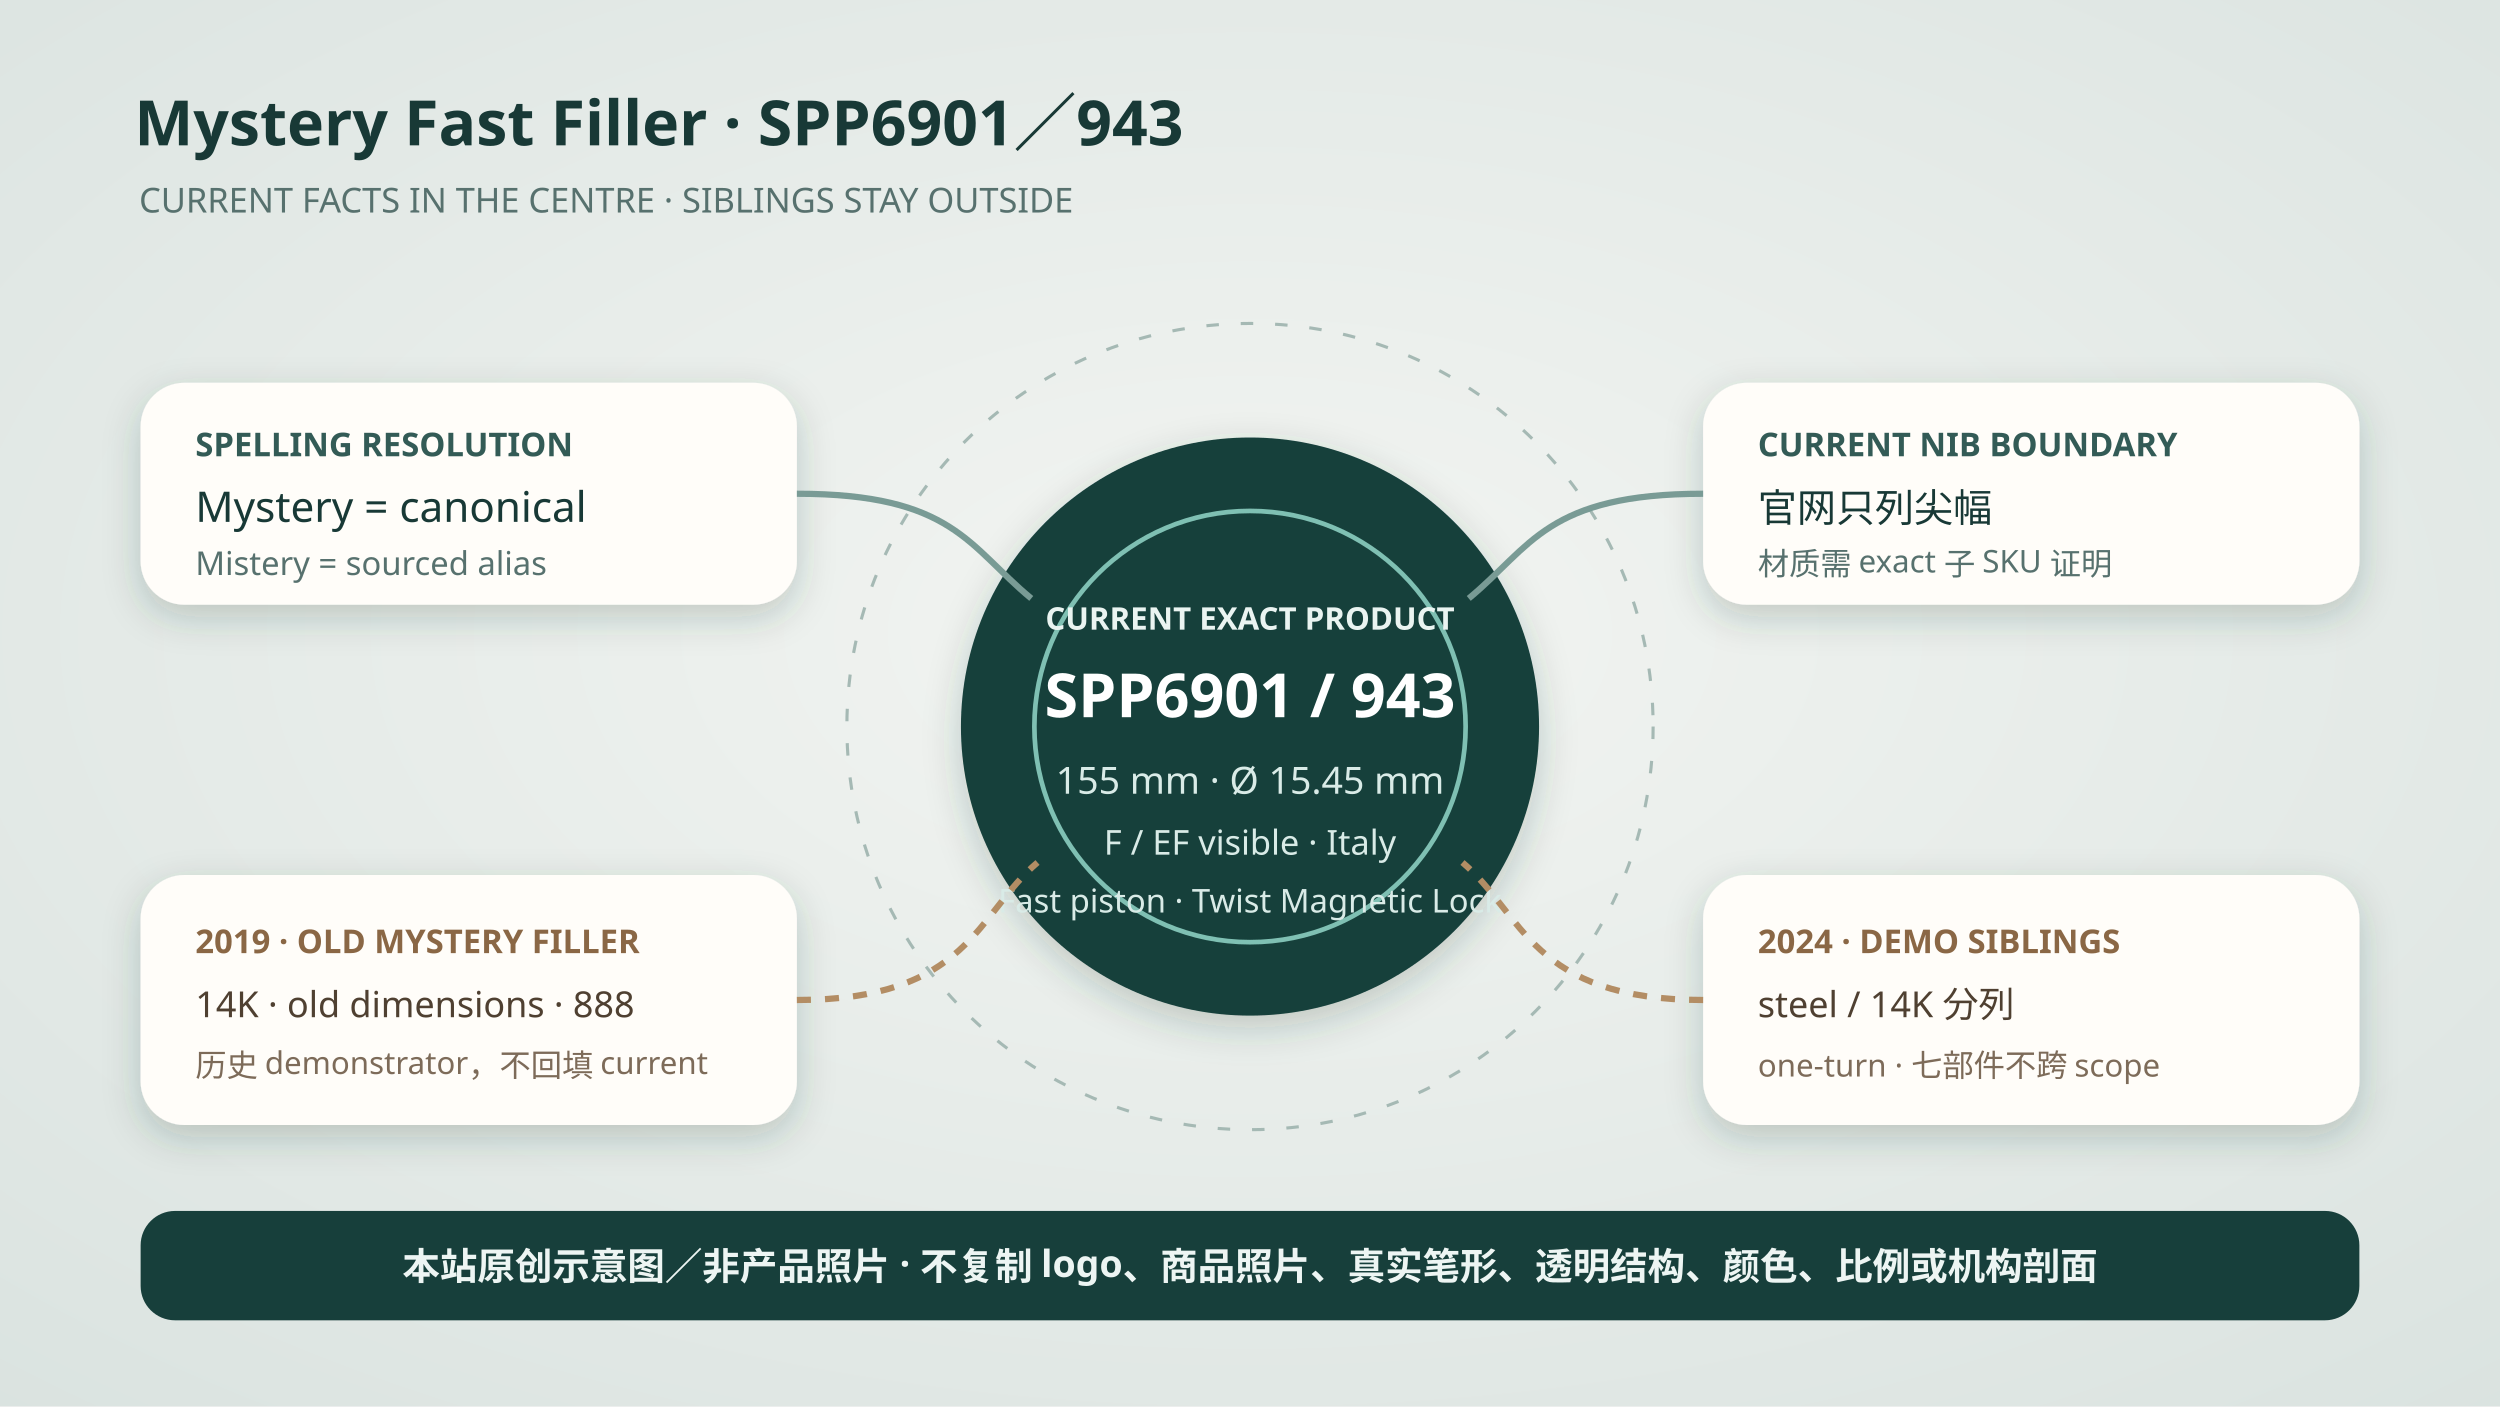
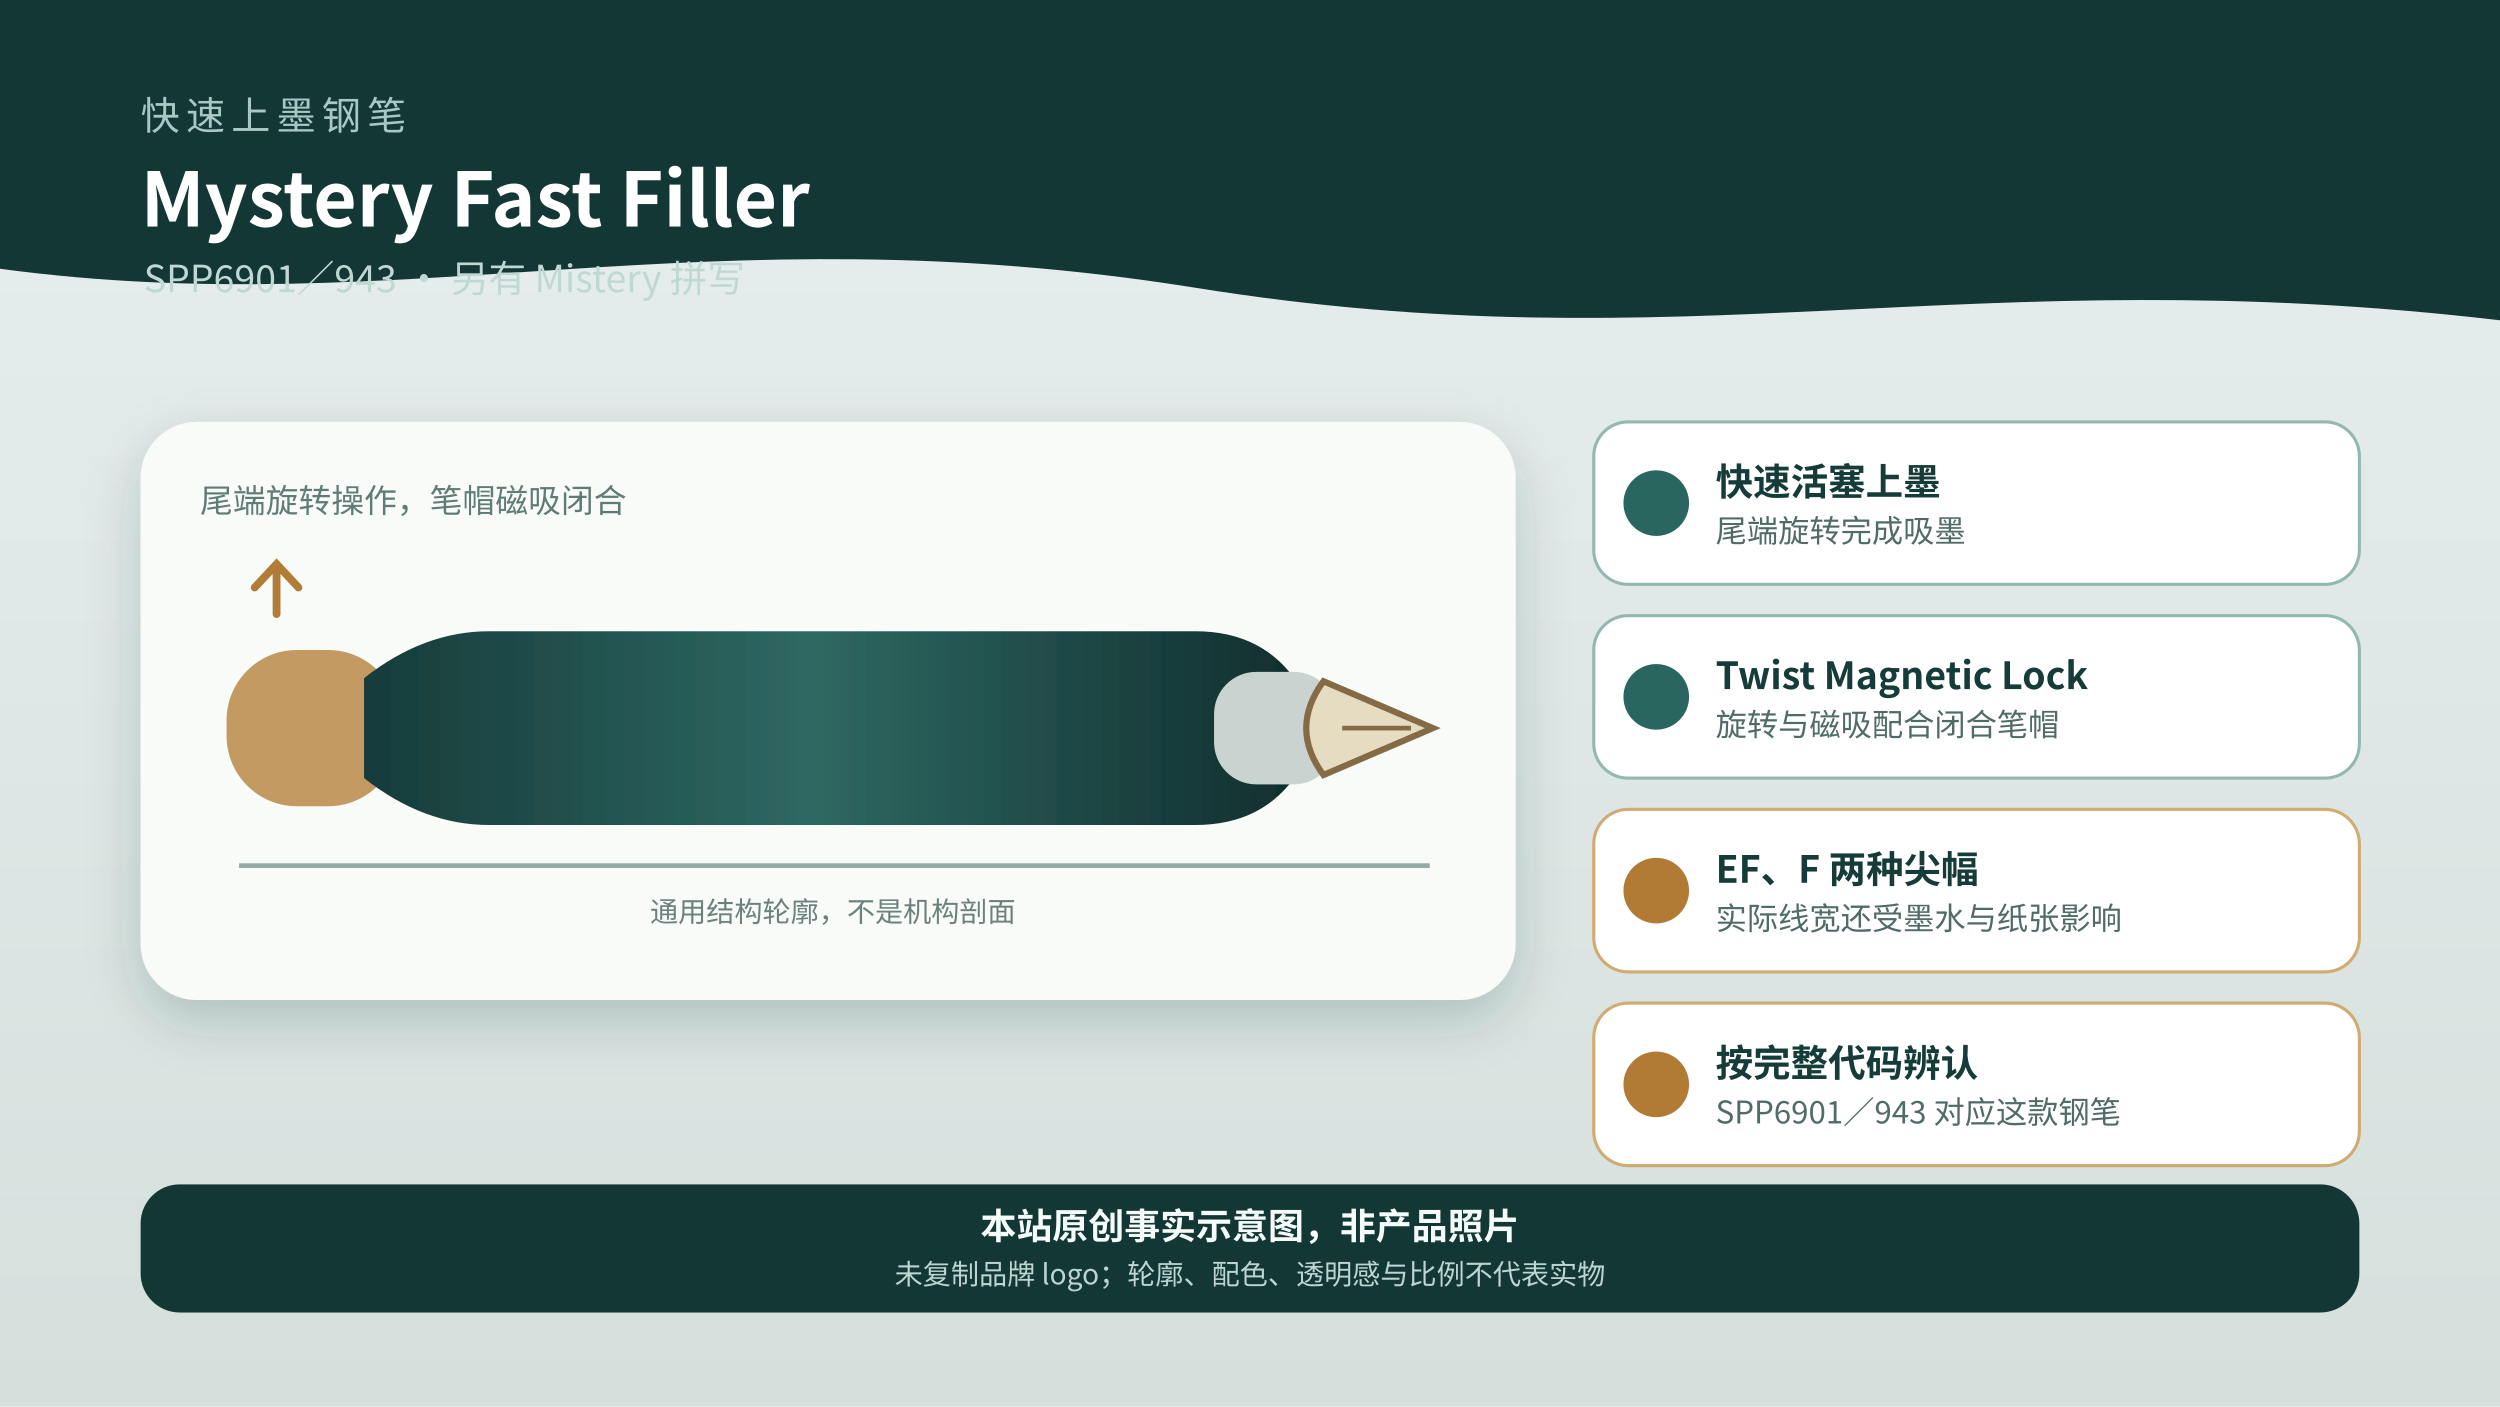
<svg xmlns="http://www.w3.org/2000/svg" width="1600" height="900" viewBox="0 0 1600 900" role="img" aria-labelledby="title desc">
  <defs>
-     <radialGradient id="bg" cx="50%" cy="45%" r="78%">
-       <stop offset="0" stop-color="#f3f5f2" />
-       <stop offset="1" stop-color="#d9e2df" />
-     </radialGradient>
-     <filter id="softShadow" x="-30%" y="-30%" width="160%" height="160%">
-       <feDropShadow dx="0" dy="8" stdDeviation="12" flood-color="#24423f" flood-opacity="0.22" />
+     <linearGradient id="background" x1="0" y1="0" x2="0" y2="1">
+       <stop offset="0" stop-color="#e8f0ef" />
+       <stop offset="1" stop-color="#d5dfdc" />
+     </linearGradient>
+     <linearGradient id="body" x1="0" y1="0" x2="1" y2="0">
+       <stop offset="0" stop-color="#163c3a" />
+       <stop offset="0.48" stop-color="#2f6862" />
+       <stop offset="1" stop-color="#102e2d" />
+     </linearGradient>
+     <filter id="shadow" x="-20%" y="-30%" width="140%" height="170%">
+       <feDropShadow dx="0" dy="13" stdDeviation="17" flood-color="#143b37" flood-opacity="0.2" />
    </filter>
+     <style>
+       .text { font-family: -apple-system, BlinkMacSystemFont, "PingFang SC", "Noto Sans CJK SC", sans-serif; }
+       .fact-title { font-size: 24px; font-weight: 750; fill: #153c39; }
+       .fact-copy { font-size: 20px; fill: #506b68; }
+     </style>
  </defs>
-   <rect width="1600" height="900" fill="url(#bg)" />
-   <text x="86" y="93" fill="#183936" font-family="system-ui, sans-serif" font-size="40" font-weight="760">Mystery Fast Filler · SPP6901／943</text>
-   <text x="89" y="136" fill="#57716e" font-family="system-ui, sans-serif" font-size="22">CURRENT FACTS IN THE CENTRE · SIBLINGS STAY OUTSIDE</text>
-   <g transform="translate(800 465)">
-     <circle r="258" fill="none" stroke="#a5b9b4" stroke-width="2" stroke-dasharray="8 14" />
-     <circle r="185" fill="#173f3b" filter="url(#softShadow)" />
-     <circle r="138" fill="none" stroke="#7fc0b3" stroke-width="3" />
-     <text y="-62" text-anchor="middle" fill="#eaf4f1" font-family="system-ui, sans-serif" font-size="20" font-weight="650">CURRENT EXACT PRODUCT</text>
-     <text y="-6" text-anchor="middle" fill="#ffffff" font-family="system-ui, sans-serif" font-size="39" font-weight="800">SPP6901 / 943</text>
-     <text y="43" text-anchor="middle" fill="#d9ebe7" font-family="system-ui, sans-serif" font-size="24">155 mm · Ø 15.45 mm</text>
-     <text y="82" text-anchor="middle" fill="#d9ebe7" font-family="system-ui, sans-serif" font-size="22">F / EF visible · Italy</text>
-     <text y="119" text-anchor="middle" fill="#d9ebe7" font-family="system-ui, sans-serif" font-size="21">Fast piston · Twist Magnetic Lock</text>
+   <rect width="1600" height="900" fill="url(#background)" />
+   <path d="M0 0H1600V205C1260 165 1080 235 764 184C450 134 260 207 0 172Z" fill="#123735" />
+   <g class="text">
+     <text x="90" y="83" font-size="25" letter-spacing="4" fill="#a9c8c3">快速上墨钢笔</text>
+     <text x="90" y="145" font-size="48" font-weight="780" fill="#ffffff">Mystery Fast Filler</text>
+     <text x="92" y="187" font-size="24" fill="#c0d8d4">SPP6901／943 · 另有 Mistery 拼写</text>
+     <g transform="translate(90 270)" filter="url(#shadow)" aria-label="带尾端操作钮的通用钢笔轮廓">
+       <rect width="880" height="370" rx="36" fill="#f9fbf9" />
+       <text x="38" y="58" font-size="21" fill="#617b77">尾端旋转操作，笔帽磁吸闭合</text>
+       <g transform="translate(55 120)">
+         <rect x="0" y="26" width="110" height="100" rx="45" fill="#c39b62" />
+         <path d="M88 44Q126 14 168 14H620Q664 14 686 48V104Q664 138 620 138H168Q126 138 88 108Z" fill="url(#body)" />
+         <rect x="632" y="40" width="78" height="72" rx="27" fill="#c9d4d0" />
+         <path d="M702 46L772 76L702 106Q680 76 702 46Z" fill="#e6dcc2" stroke="#846a45" stroke-width="4" />
+         <path d="M714 76H758" stroke="#846a45" stroke-width="3" />
+         <path d="M32 3V-27M18 -14L32-29L46-14" fill="none" stroke="#b17b36" stroke-width="5" stroke-linecap="round" />
+         <path d="M8 164H770" stroke="#92aaa6" stroke-width="3" />
+         <text x="388" y="200" text-anchor="middle" font-size="18" fill="#6b817d">通用结构轮廓，不是机构剖面</text>
+       </g>
+     </g>
+     <g transform="translate(1020 270)">
+       <g data-reader-fact="1">
+         <rect width="490" height="104" rx="22" fill="#fff" stroke="#94b8b1" stroke-width="2" />
+         <circle cx="40" cy="52" r="21" fill="#28665f" />
+         <text x="78" y="47" class="fact-title">快速活塞上墨</text>
+         <text x="78" y="77" class="fact-copy">尾端旋转完成吸墨</text>
+       </g>
+       <g transform="translate(0 124)" data-reader-fact="2">
+         <rect width="490" height="104" rx="22" fill="#fff" stroke="#94b8b1" stroke-width="2" />
+         <circle cx="40" cy="52" r="21" fill="#28665f" />
+         <text x="78" y="47" class="fact-title">Twist Magnetic Lock</text>
+         <text x="78" y="77" class="fact-copy">旋转与磁吸配合闭合笔帽</text>
+       </g>
+       <g transform="translate(0 248)" data-reader-fact="3">
+         <rect width="490" height="104" rx="22" fill="#fff" stroke="#d0ab72" stroke-width="2" />
+         <circle cx="40" cy="52" r="21" fill="#b17b36" />
+         <text x="78" y="47" class="fact-title">EF、F 两种尖幅</text>
+         <text x="78" y="77" class="fact-copy">实际线宽还受墨水与纸张影响</text>
+       </g>
+       <g transform="translate(0 372)" data-reader-fact="4">
+         <rect width="490" height="104" rx="22" fill="#fff" stroke="#d0ab72" stroke-width="2" />
+         <circle cx="40" cy="52" r="21" fill="#b17b36" />
+         <text x="78" y="47" class="fact-title">按完整代码辨认</text>
+         <text x="78" y="77" class="fact-copy">SPP6901／943 对应这款钢笔</text>
+       </g>
+     </g>
+     <rect x="90" y="758" width="1420" height="82" rx="25" fill="#123735" />
+     <text x="800" y="793" text-anchor="middle" font-size="23" font-weight="700" fill="#f4fbf9">本站原创事实示意图，非产品照片</text>
+     <text x="800" y="822" text-anchor="middle" font-size="18" fill="#bdd4d0">未复制品牌 logo；轮廓、配色、透明感与比例不代表实物</text>
  </g>
-   <g filter="url(#softShadow)">
-     <rect x="90" y="245" width="420" height="142" rx="28" fill="#fffdf9" />
-     <rect x="1090" y="245" width="420" height="142" rx="28" fill="#fffdf9" />
-     <rect x="90" y="560" width="420" height="160" rx="28" fill="#fffdf9" />
-     <rect x="1090" y="560" width="420" height="160" rx="28" fill="#fffdf9" />
-   </g>
-   <path d="M510 316C610 316 620 350 660 383" fill="none" stroke="#799b95" stroke-width="4" />
-   <path d="M1090 316C990 316 980 350 940 383" fill="none" stroke="#799b95" stroke-width="4" />
-   <path d="M510 640C620 640 625 585 664 552" fill="none" stroke="#b38d64" stroke-width="4" stroke-dasharray="9 9" />
-   <path d="M1090 640C980 640 975 585 936 552" fill="none" stroke="#b38d64" stroke-width="4" stroke-dasharray="9 9" />
-   <text x="125" y="292" fill="#335b56" font-family="system-ui, sans-serif" font-size="21" font-weight="700">SPELLING RESOLUTION</text>
-   <text x="125" y="334" fill="#183936" font-family="system-ui, sans-serif" font-size="27">Mystery = canonical</text>
-   <text x="125" y="368" fill="#57716e" font-family="system-ui, sans-serif" font-size="21">Mistery = sourced alias</text>
-   <text x="1125" y="292" fill="#335b56" font-family="system-ui, sans-serif" font-size="21" font-weight="700">CURRENT NIB BOUNDARY</text>
-   <text x="1125" y="334" fill="#183936" font-family="system-ui, sans-serif" font-size="25">官网只列尖幅</text>
-   <text x="1125" y="368" fill="#57716e" font-family="system-ui, sans-serif" font-size="20">材质需 exact 子 SKU 证明</text>
-   <text x="125" y="610" fill="#8a6745" font-family="system-ui, sans-serif" font-size="21" font-weight="700">2019 · OLD MYSTERY FILLER</text>
-   <text x="125" y="651" fill="#4f4031" font-family="system-ui, sans-serif" font-size="23">14K · old dimensions · 888</text>
-   <text x="125" y="689" fill="#7d6b59" font-family="system-ui, sans-serif" font-size="20">历史 demonstrator，不回填 current</text>
-   <text x="1125" y="610" fill="#8a6745" font-family="system-ui, sans-serif" font-size="21" font-weight="700">2024 · DEMO SIBLINGS</text>
-   <text x="1125" y="651" fill="#4f4031" font-family="system-ui, sans-serif" font-size="23">steel / 14K 分列</text>
-   <text x="1125" y="689" fill="#7d6b59" font-family="system-ui, sans-serif" font-size="20">one-turn · 七部件不跨 scope</text>
-   <rect x="90" y="775" width="1420" height="70" rx="22" fill="#173f3b" />
-   <text x="800" y="819" text-anchor="middle" fill="#edf5f3" font-family="system-ui, sans-serif" font-size="24" font-weight="650">本站原创示意图／非产品照片 · 不复制 logo、商品照片、真实笔形、透明结构、颜色、比例或机构剖面</text>
</svg>
